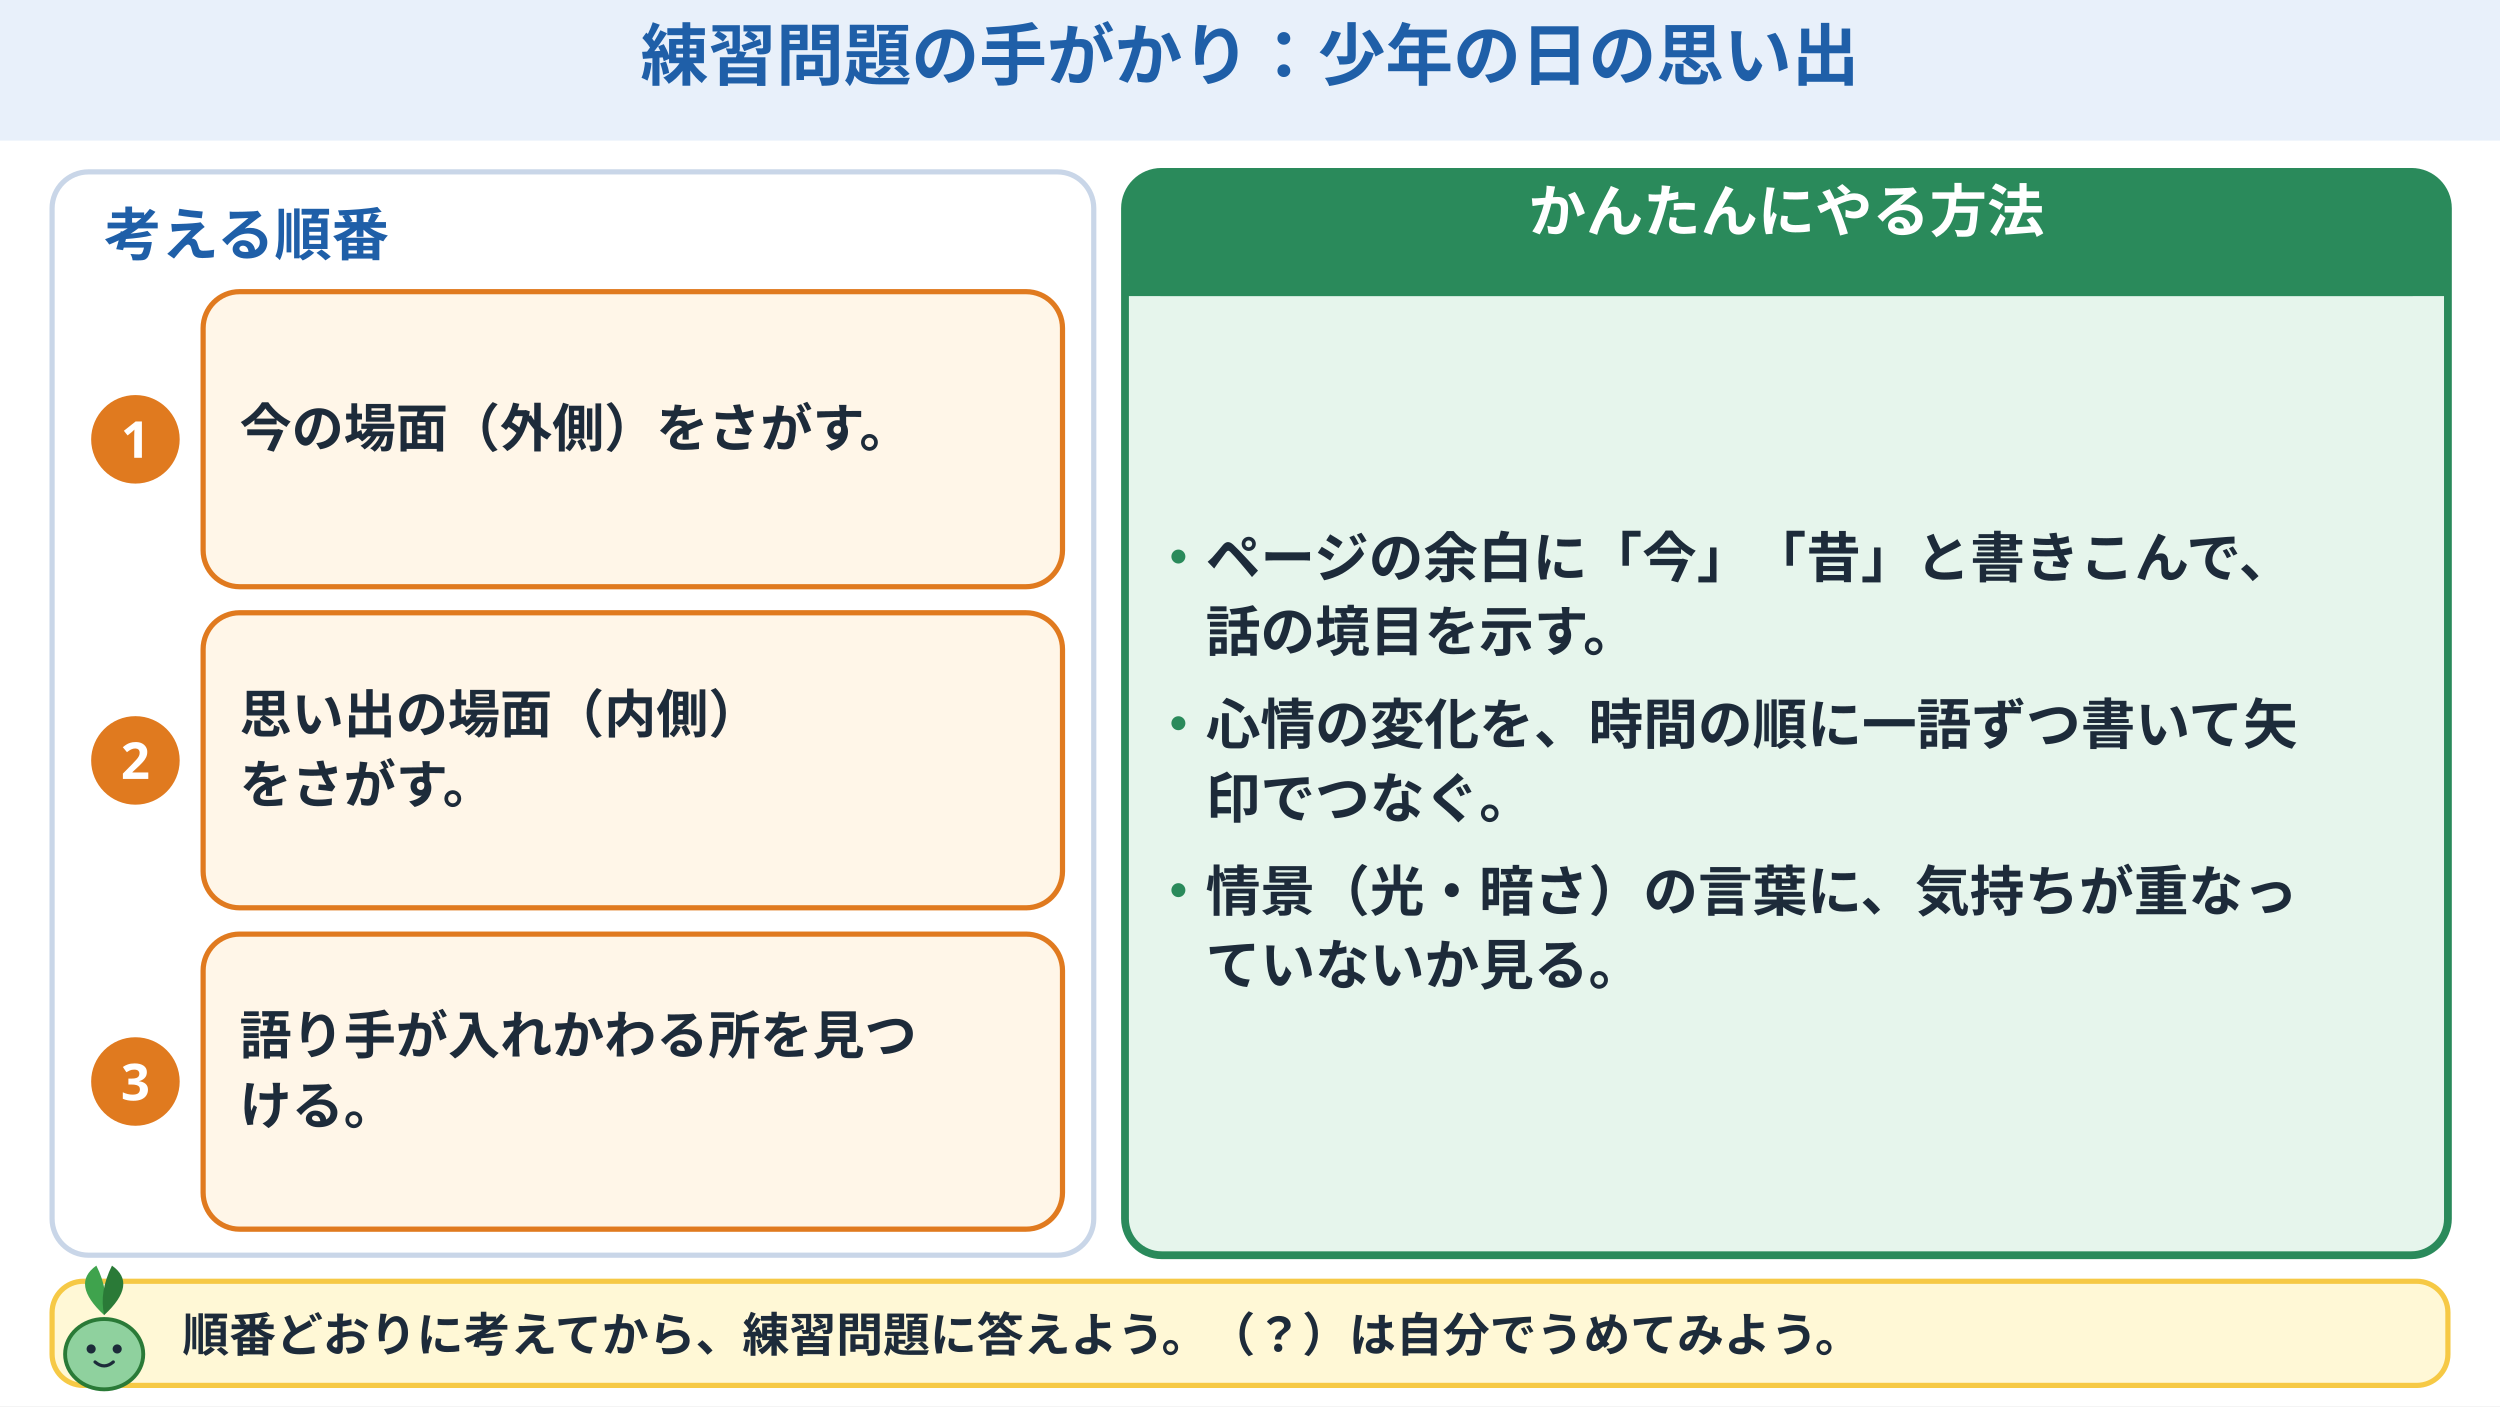
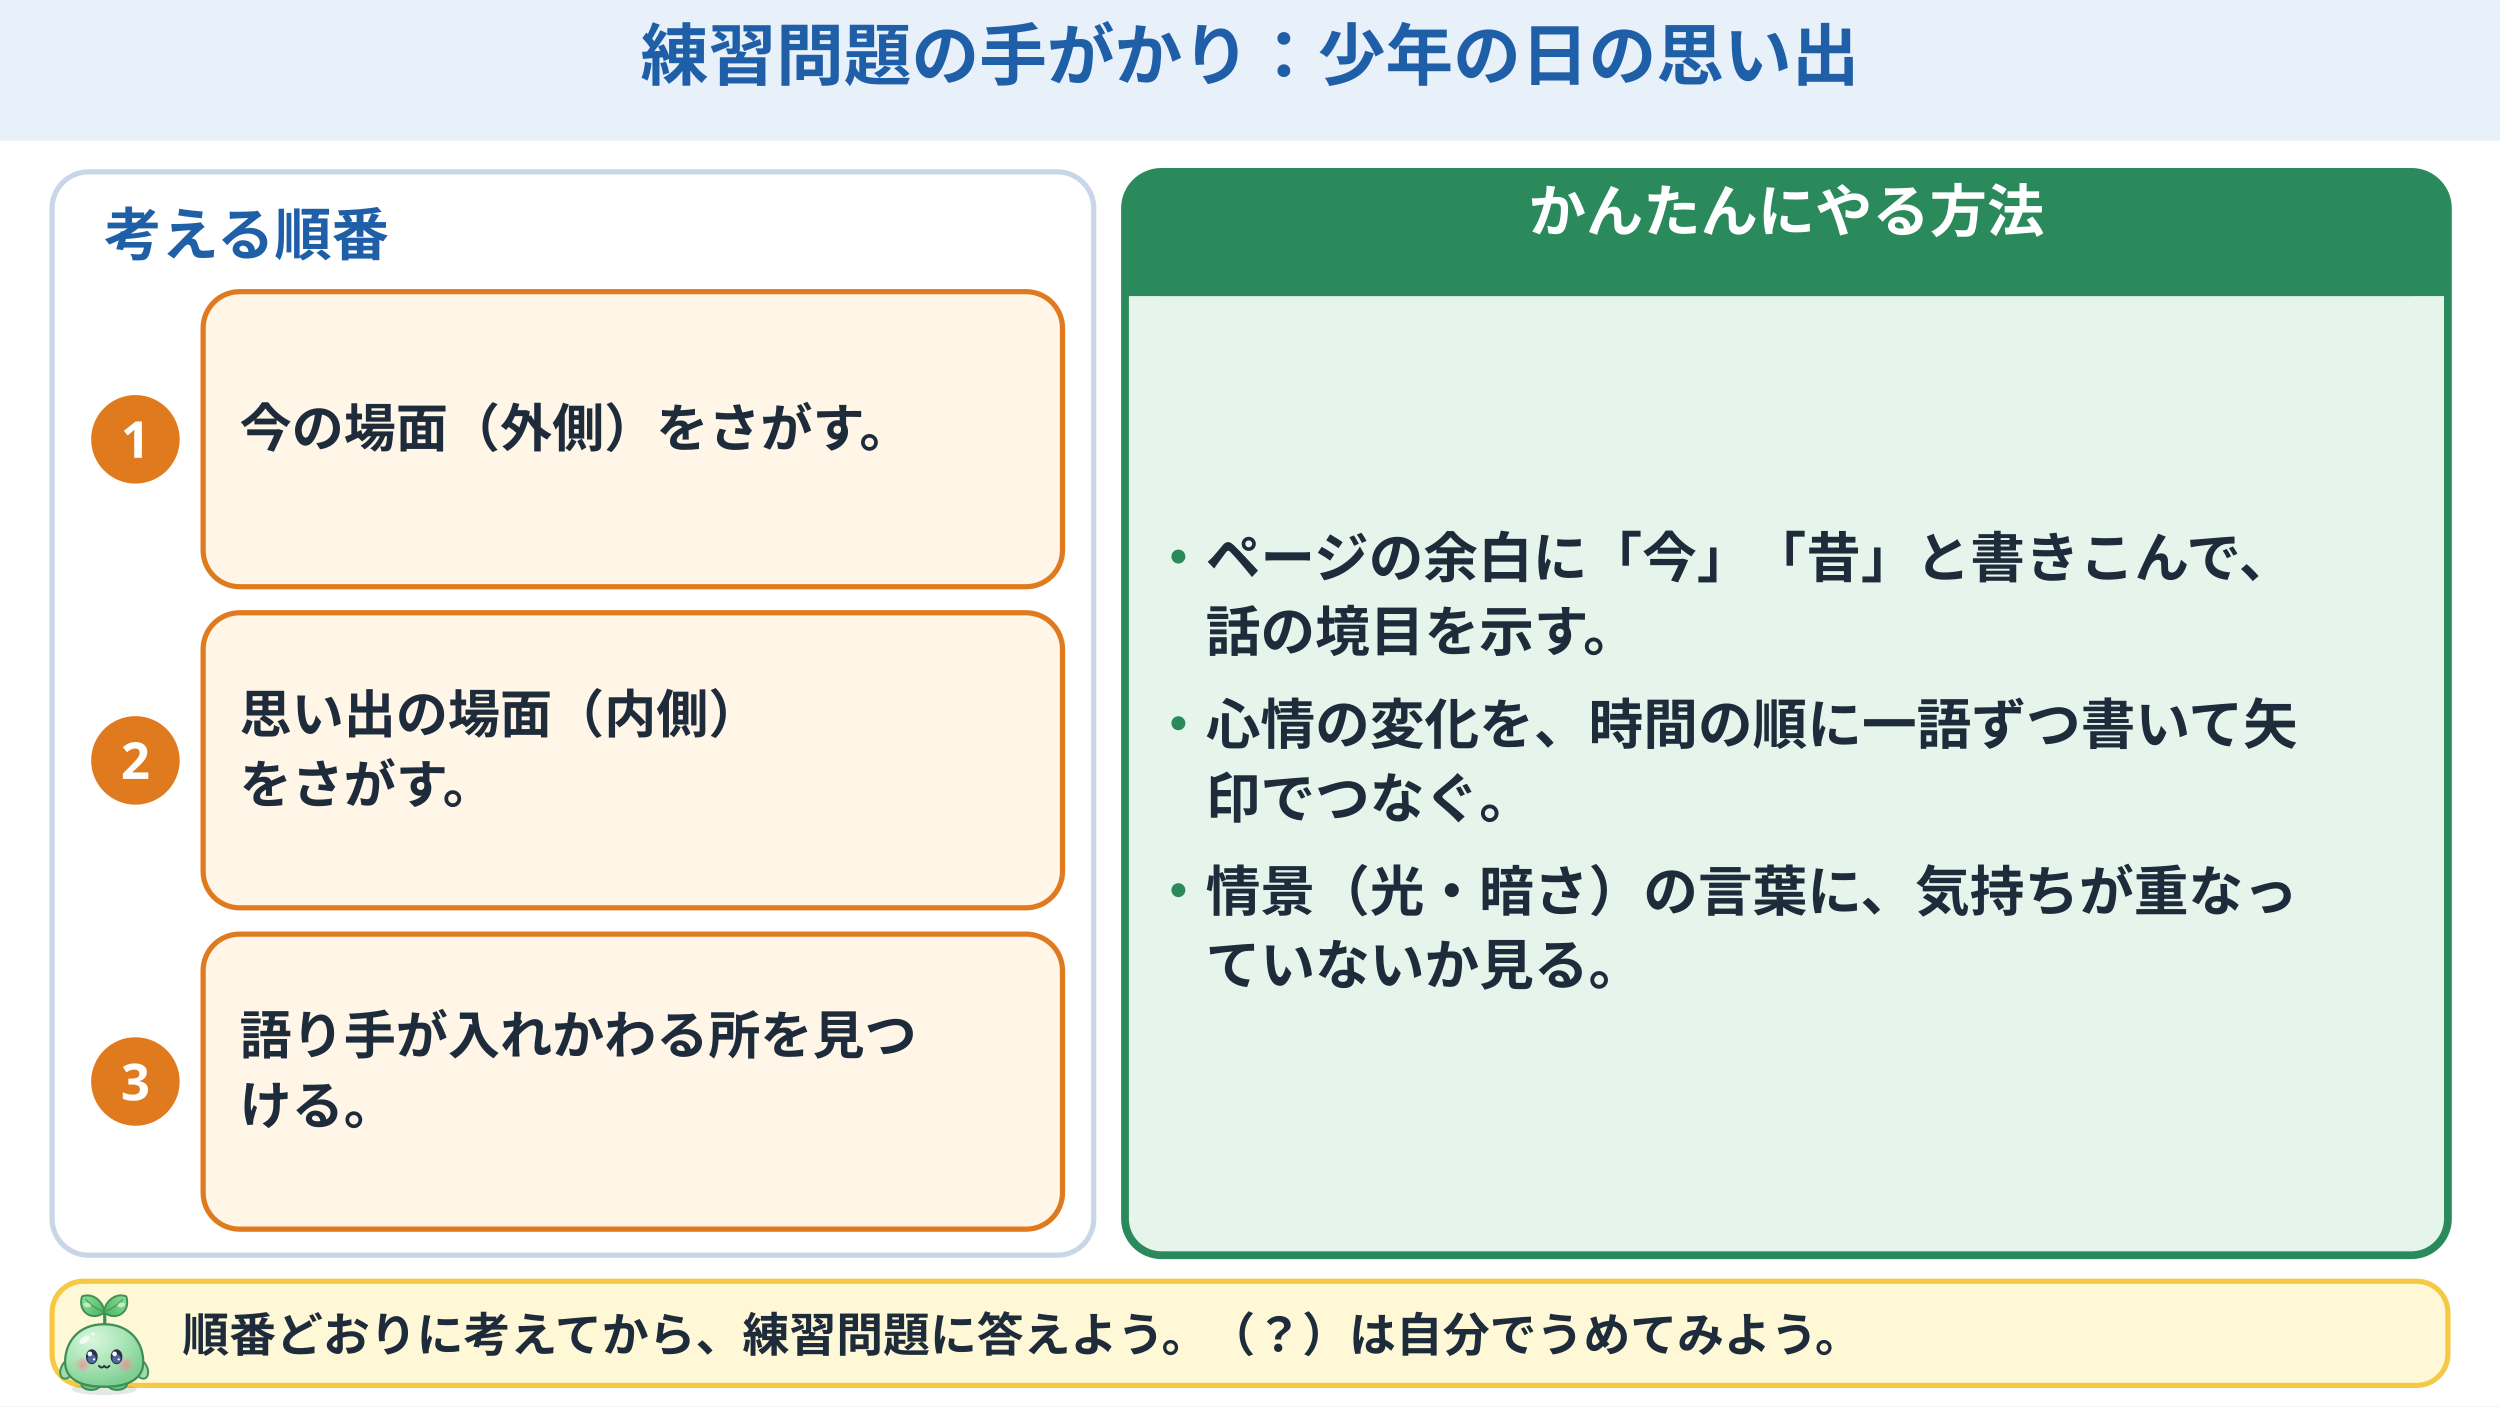
<svg xmlns="http://www.w3.org/2000/svg" viewBox="0 0 960 540" width="960" height="540" font-family="&quot;Hiragino Sans&quot;,&quot;Hiragino Kaku Gothic ProN&quot;,&quot;Noto Sans JP&quot;,&quot;Yu Gothic&quot;,sans-serif" role="img" aria-label="練習問題の手がかり：少年の日の思い出">
  <rect width="960" height="540" fill="#ffffff" />
  <rect x="0.0" y="0.0" width="960.0" height="54.0" rx="0" fill="#e8f0fa" />
  <text x="480.0" y="30.6" font-size="26" font-weight="800" fill="#1f5fa8" text-anchor="middle" data-box="title">練習問題の手がかり：少年の日の思い出</text>
  <rect x="20.0" y="66.0" width="400.0" height="416.0" rx="14" fill="#fff" stroke="#c9d6e8" stroke-width="2" />
  <text x="40.0" y="98.0" font-size="22" font-weight="800" fill="#1f5fa8" text-anchor="start">考える順番</text>
  <circle cx="52.0" cy="168.7" r="17.0" fill="#e07a1f" />
  <text x="52.0" y="175.8" font-size="19.55" font-weight="800" fill="#fff" text-anchor="middle">1</text>
  <g data-id="b6">
    <rect x="78.0" y="112.0" width="330.0" height="113.3" rx="14" fill="#fff6e8" stroke="#e07a1f" stroke-width="2" />
    <text x="92.0" y="171.6" font-size="20" font-weight="700" fill="#1d2b3a" text-anchor="start" data-box="b6">今の場面（外側）をさがす。</text>
  </g>
  <circle cx="52.0" cy="292.0" r="17.0" fill="#e07a1f" />
  <text x="52.0" y="299.1" font-size="19.55" font-weight="800" fill="#fff" text-anchor="middle">2</text>
  <g data-id="b12">
    <rect x="78.0" y="235.3" width="330.0" height="113.3" rx="14" fill="#fff6e8" stroke="#e07a1f" stroke-width="2" />
    <text x="92.0" y="281.4" font-size="20" font-weight="700" fill="#1d2b3a" text-anchor="start" data-box="b12">思い出の場面（内側）</text>
    <text x="92.0" y="308.4" font-size="20" font-weight="700" fill="#1d2b3a" text-anchor="start" data-box="b12">をさがす。</text>
  </g>
  <circle cx="52.0" cy="415.3" r="17.0" fill="#e07a1f" />
  <text x="52.0" y="422.5" font-size="19.55" font-weight="800" fill="#fff" text-anchor="middle">3</text>
  <g data-id="b19">
    <rect x="78.0" y="358.7" width="330.0" height="113.3" rx="14" fill="#fff6e8" stroke="#e07a1f" stroke-width="2" />
    <text x="92.0" y="404.7" font-size="20" font-weight="700" fill="#1d2b3a" text-anchor="start" data-box="b19">語り手が入れかわる所を見つ</text>
    <text x="92.0" y="431.7" font-size="20" font-weight="700" fill="#1d2b3a" text-anchor="start" data-box="b19">ける。</text>
  </g>
  <g data-id="b24">
    <rect x="432.0" y="66.0" width="508.0" height="416.0" rx="14" fill="#e6f5ec" stroke="#2a8a5b" stroke-width="3" />
    <rect x="432.0" y="66.0" width="508.0" height="47.7" rx="14" fill="#2a8a5b" />
    <rect x="432.0" y="105.7" width="508.0" height="8.0" rx="0" fill="#2a8a5b" />
    <text x="686.0" y="89.0" font-size="22" font-weight="800" fill="#fff" text-anchor="middle" data-box="b24">かんたんにやる方法</text>
    <text x="442.0" y="221.7" font-size="21" font-weight="700" fill="#2a8a5b" text-anchor="start" data-box="b24">・</text>
    <text x="463.0" y="221.7" font-size="21" font-weight="700" fill="#1d2b3a" text-anchor="start" data-box="b24">ページの余白に「今」「昔」と書きこんで、</text>
    <text x="463.0" y="250.0" font-size="21" font-weight="700" fill="#1d2b3a" text-anchor="start" data-box="b24">話の境目を示す。</text>
    <text x="442.0" y="285.7" font-size="21" font-weight="700" fill="#2a8a5b" text-anchor="start" data-box="b24">・</text>
    <text x="463.0" y="285.7" font-size="21" font-weight="700" fill="#1d2b3a" text-anchor="start" data-box="b24">心情の変化を、時間の順に一語ずつ書いて矢</text>
    <text x="463.0" y="314.1" font-size="21" font-weight="700" fill="#1d2b3a" text-anchor="start" data-box="b24">印でつなぐ。</text>
    <text x="442.0" y="349.8" font-size="21" font-weight="700" fill="#2a8a5b" text-anchor="start" data-box="b24">・</text>
    <text x="463.0" y="349.8" font-size="21" font-weight="700" fill="#1d2b3a" text-anchor="start" data-box="b24">情景（光・暗さ）の言葉に、気持ちが重なっ</text>
    <text x="463.0" y="378.1" font-size="21" font-weight="700" fill="#1d2b3a" text-anchor="start" data-box="b24">ていないか見る。</text>
  </g>
  <rect x="20.0" y="492.0" width="920.0" height="40.0" rx="12" fill="#fff8d6" stroke="#f6c945" stroke-width="2" />
  <text x="70.0" y="519.0" font-size="18" font-weight="700" fill="#1d2b3a" text-anchor="start">順番どおりに考えてから、練習問題に答えよう。（？）は自分でうめてみよう。</text>
-   <g transform="translate(40,520) scale(0.5)">
-     <path d="M0,-30 Q-26,-54 -6,-68 Q4,-48 0,-30Z" fill="#3fa34d" />
-     <path d="M0,-30 Q26,-54 6,-68 Q-4,-48 0,-30Z" fill="#2a7a37" />
-     <ellipse cx="0" cy="0" rx="30" ry="27" fill="#8fd19e" stroke="#2a7a37" stroke-width="3" />
-     <circle cx="-10" cy="-4" r="3.5" fill="#1d2b3a" />
-     <circle cx="10" cy="-4" r="3.5" fill="#1d2b3a" />
-     <path d="M-7,6 Q0,12 7,6" fill="none" stroke="#1d2b3a" stroke-width="2.5" stroke-linecap="round" />
+   <defs>
+     <radialGradient id="nb1b" cx="35%" cy="25%" r="75%">
+       <stop offset="0" stop-color="#d9f7df" />
+       <stop offset=".55" stop-color="#a9e4b6" />
+       <stop offset="1" stop-color="#7fcf93" />
+     </radialGradient>
+     <linearGradient id="nb1l" x1="0" y1="1" x2="0" y2="0">
+       <stop offset="0" stop-color="#4fb562" />
+       <stop offset="1" stop-color="#8be09a" />
+     </linearGradient>
+     <radialGradient id="nb1c">
+       <stop offset="0" stop-color="#ff8096" stop-opacity=".75" />
+       <stop offset="1" stop-color="#ff8096" stop-opacity="0" />
+     </radialGradient>
+   </defs>
+   <g transform="translate(40,520) scale(0.25)">
+     <ellipse cx="0" cy="54" rx="50" ry="9" fill="#285a3c" fill-opacity=".13" />
+     <ellipse cx="-20" cy="46" rx="15" ry="9" fill="#6cbf80" stroke="#3e8f55" stroke-width="3" />
+     <ellipse cx="20" cy="46" rx="15" ry="9" fill="#6cbf80" stroke="#3e8f55" stroke-width="3" />
+     <g transform="rotate(0 0 -44)">
+       <path d="M0,-38 Q2,-54 0,-66" fill="none" stroke="#3e8f55" stroke-width="5" stroke-linecap="round" />
+       <g transform="translate(0,-64) rotate(-54)">
+         <path d="M0,0 C-22,-6 -24,-34 0,-42 C16,-32 12,-8 0,0Z" fill="url(#nb1l)" stroke="#3e8f55" stroke-width="3" />
+         <path d="M0,-3 Q-4,-20 0,-36" fill="none" stroke="#2e7846" stroke-opacity=".55" stroke-width="2" />
+         <ellipse cx="-6" cy="-28" rx="3.5" ry="6" fill="#fff" fill-opacity=".55" transform="rotate(-23 -6 -28)" />
+       </g>
+       <g transform="translate(0,-64) rotate(54)">
+         <path d="M0,0 C22,-6 24,-34 0,-42 C-16,-32 -12,-8 0,0Z" fill="url(#nb1l)" stroke="#3e8f55" stroke-width="3" />
+         <path d="M0,-3 Q4,-20 0,-36" fill="none" stroke="#2e7846" stroke-opacity=".55" stroke-width="2" />
+         <ellipse cx="6" cy="-28" rx="3.5" ry="6" fill="#fff" fill-opacity=".55" transform="rotate(23 6 -28)" />
+       </g>
+     </g>
+     <ellipse cx="0" cy="14" rx="10" ry="16" fill="#9edbae" stroke="#3e8f55" stroke-width="3" transform="translate(-50,10) rotate(26)" />
+     <ellipse cx="0" cy="14" rx="10" ry="16" fill="#9edbae" stroke="#3e8f55" stroke-width="3" transform="translate(50,10) rotate(-26)" />
+     <path d="M0,-46 C40,-46 60,-18 60,12 C60,40 34,50 0,50 C-34,50 -60,40 -60,12 C-60,-18 -40,-46 0,-46Z" fill="url(#nb1b)" stroke="#3e8f55" stroke-width="3.5" />
+     <ellipse cx="-30" cy="-22" rx="9" ry="5" fill="#fff" fill-opacity=".7" transform="rotate(-34 -30 -22)" />
+     <circle cx="-17" cy="-31" r="2.6" fill="#fff" fill-opacity=".7" />
+     <circle cx="-33" cy="16" r="13" fill="url(#nb1c)" />
+     <circle cx="33" cy="16" r="13" fill="url(#nb1c)" />
+     <ellipse cx="-19" cy="4" rx="9" ry="11.5" fill="#2b2f45" />
+     <ellipse cx="-19.0" cy="7.0" rx="6.5" ry="7.0" fill="#6e96eb" fill-opacity=".55" />
+     <circle cx="-22" cy="-0.5" r="3.6" fill="#fff" />
+     <circle cx="-15.6" cy="8.0" r="1.7" fill="#fff" />
+     <ellipse cx="19" cy="4" rx="9" ry="11.5" fill="#2b2f45" />
+     <ellipse cx="19.0" cy="7.0" rx="6.5" ry="7.0" fill="#6e96eb" fill-opacity=".55" />
+     <circle cx="16" cy="-0.5" r="3.6" fill="#fff" />
+     <circle cx="22.4" cy="8.0" r="1.7" fill="#fff" />
+     <path d="M-8,18 Q-4,23 0,18 Q4,23 8,18" fill="none" stroke="#2b2f45" stroke-width="3" stroke-linecap="round" stroke-linejoin="round" />
  </g>
</svg>
